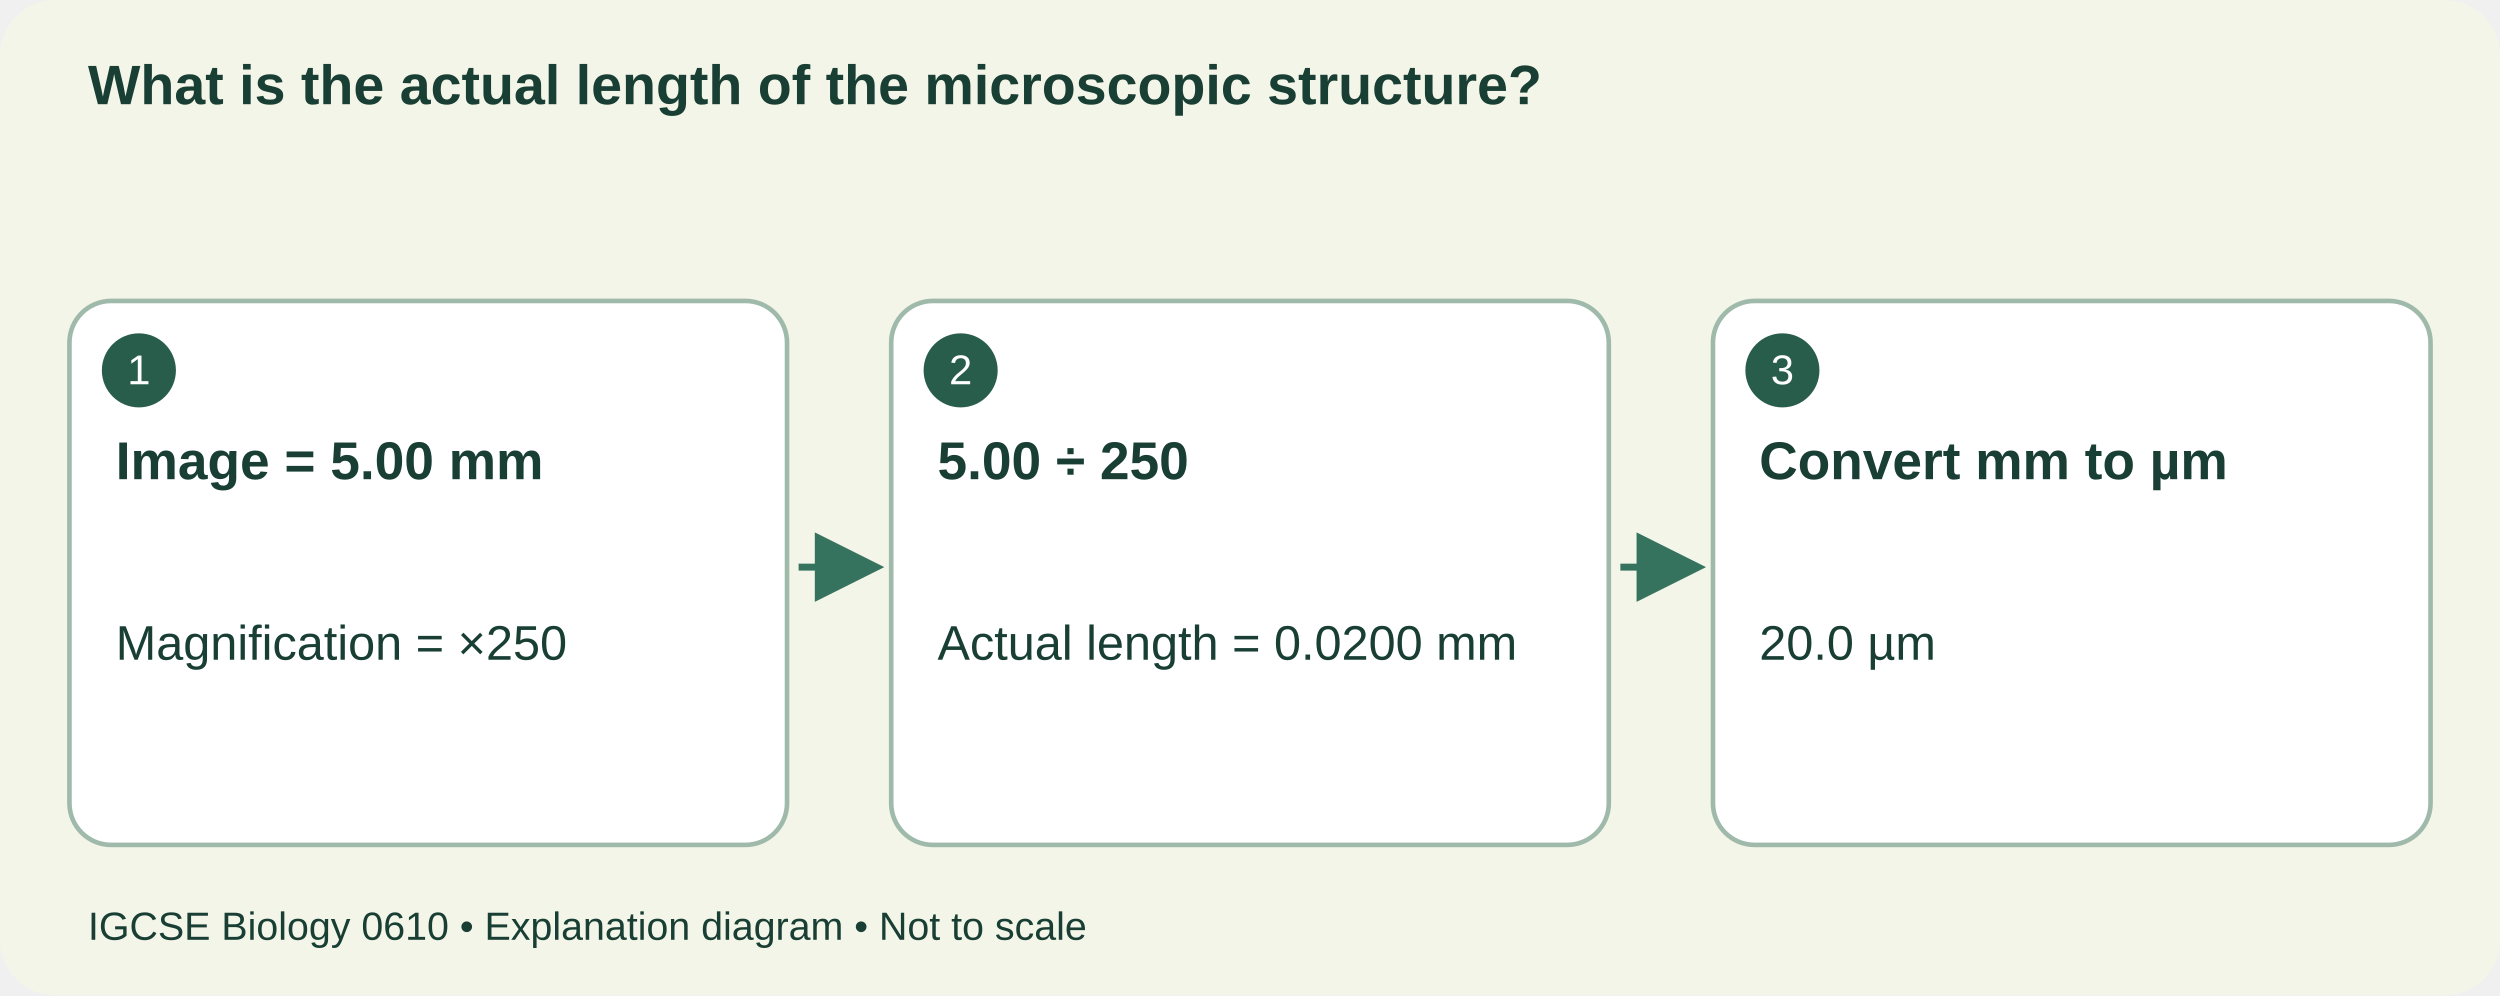
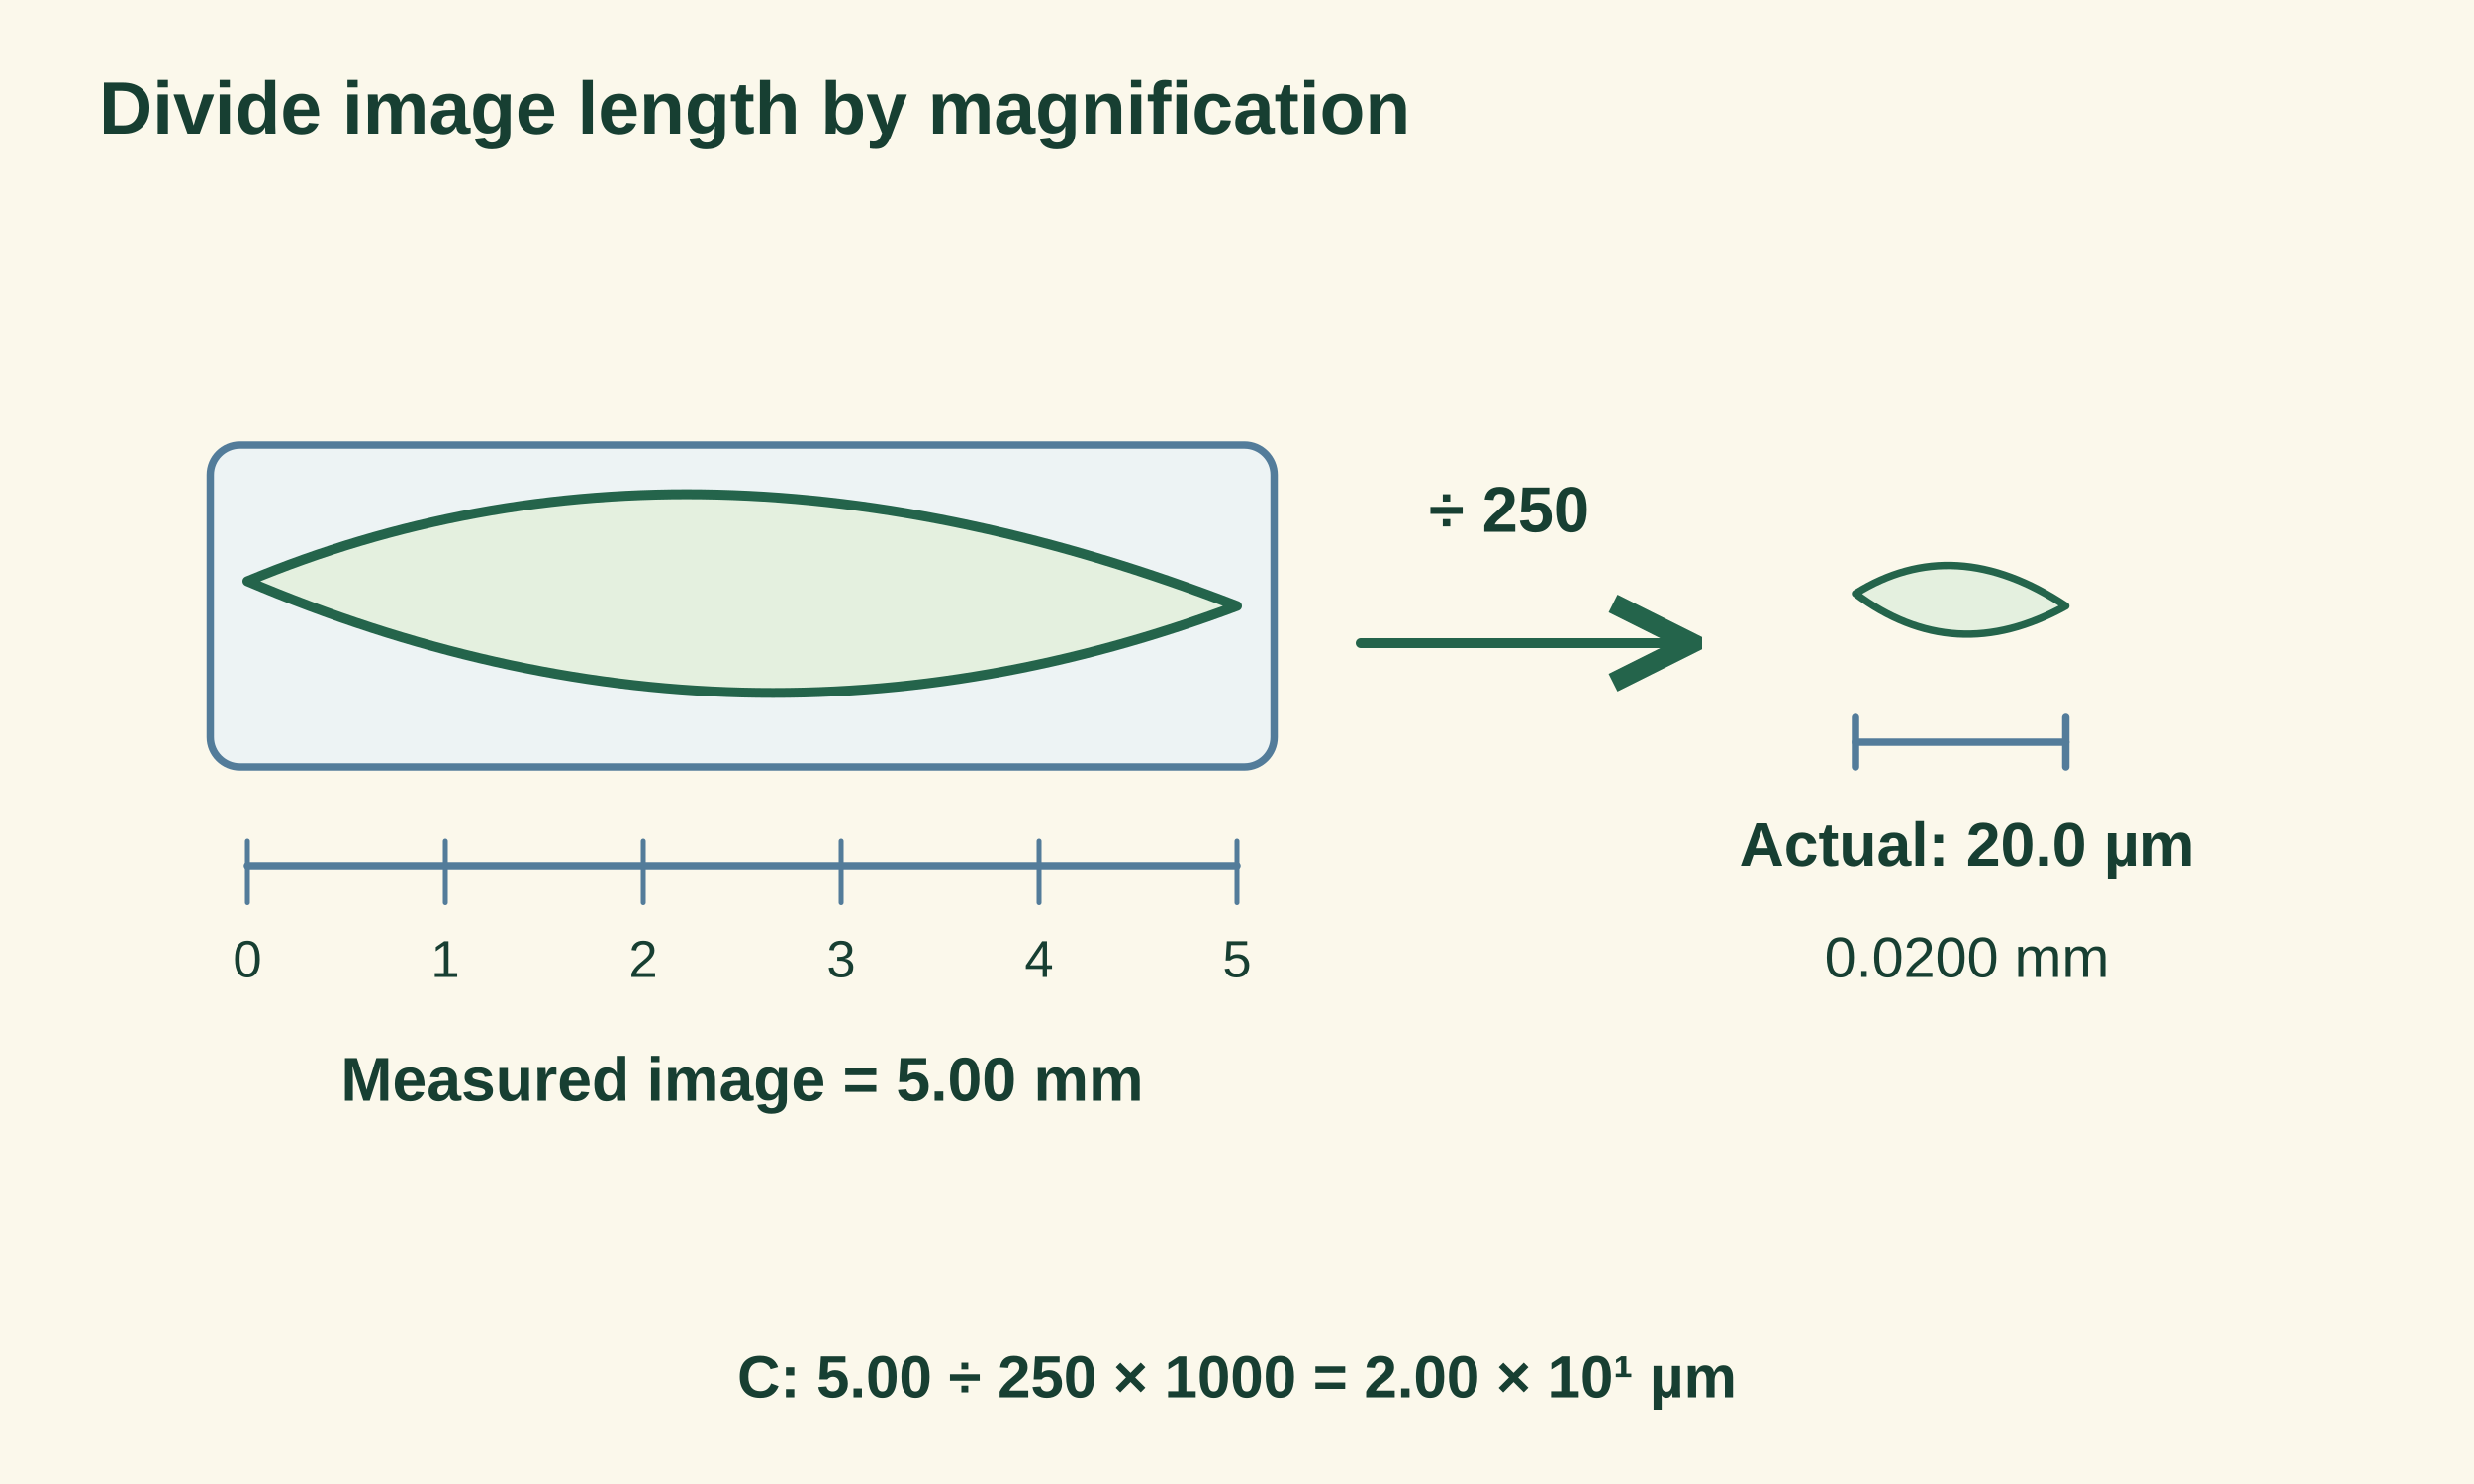
- <svg xmlns="http://www.w3.org/2000/svg" width="1080" height="430" viewBox="0 0 1080 430" role="img" aria-labelledby="title desc">
+ <svg xmlns="http://www.w3.org/2000/svg" width="1000" height="600" viewBox="0 0 1000 600" role="img" aria-labelledby="title desc">
  <defs>
    <marker id="arrow" markerWidth="10" markerHeight="10" refX="8" refY="5" orient="auto">
-       <path d="M0 0 L10 5 L0 10 Z" fill="#35735e" />
+       <path d="M1 1 L9 5 L1 9" fill="none" stroke="#24644b" stroke-width="2" />
    </marker>
  </defs>
-   <rect width="1080" height="430" rx="24" fill="#f3f5e8" />
-   <g font-family="Arial, sans-serif" fill="#193e34">
-     <text x="38" y="45" font-size="24" font-weight="700">What is the actual length of the microscopic structure?</text>
-     <rect x="30" y="130" width="310" height="235" rx="18" fill="#fff" stroke="#9fbaab" stroke-width="2" />
-     <circle cx="60" cy="160" r="16" fill="#285d4c" />
-     <text x="60" y="166" text-anchor="middle" font-size="18" fill="white">1</text>
-     <text x="50" y="207" font-size="23" font-weight="700">Image = 5.00 mm</text>
-     <text x="50" y="285" font-size="21" font-weight="400">Magnification = ×250</text>
-     <path d="M345 245 H376" fill="none" stroke="#35735e" stroke-width="3" marker-end="url(#arrow)" />
-     <rect x="385" y="130" width="310" height="235" rx="18" fill="#fff" stroke="#9fbaab" stroke-width="2" />
-     <circle cx="415" cy="160" r="16" fill="#285d4c" />
-     <text x="415" y="166" text-anchor="middle" font-size="18" fill="white">2</text>
-     <text x="405" y="207" font-size="23" font-weight="700">5.00 ÷ 250</text>
-     <text x="405" y="285" font-size="21" font-weight="400">Actual length = 0.0200 mm</text>
-     <path d="M700 245 H731" fill="none" stroke="#35735e" stroke-width="3" marker-end="url(#arrow)" />
-     <rect x="740" y="130" width="310" height="235" rx="18" fill="#fff" stroke="#9fbaab" stroke-width="2" />
-     <circle cx="770" cy="160" r="16" fill="#285d4c" />
-     <text x="770" y="166" text-anchor="middle" font-size="18" fill="white">3</text>
-     <text x="760" y="207" font-size="23" font-weight="700">Convert mm to µm</text>
-     <text x="760" y="285" font-size="21" font-weight="400">20.0 µm</text>
-     <text x="38" y="406" font-size="17" font-weight="400">IGCSE Biology 0610 • Explanation diagram • Not to scale</text>
+   <rect width="1000" height="600" fill="#fbf8eb" />
+   <g font-family="Arial, sans-serif" stroke-linecap="round" stroke-linejoin="round">
+     <text x="40" y="54" font-size="30" text-anchor="start" fill="#173f32" font-weight="bold">Divide image length by magnification</text>
+     <rect x="85" y="180" width="430" height="130" rx="12" fill="#edf3f4" stroke="#537c9a" stroke-width="3" />
+     <path d="M100 235 Q280 160 500 245 Q300 320 100 235" fill="#e4f0df" stroke="#24644b" stroke-width="4" stroke-linecap="round" stroke-linejoin="round" />
+     <path d="M100 350 L500 350" fill="none" stroke="#537c9a" stroke-width="3" />
+     <path d="M100 340 L100 365" fill="none" stroke="#537c9a" stroke-width="2" />
+     <text x="100" y="395" font-size="21" text-anchor="middle" fill="#173f32">0</text>
+     <path d="M180 340 L180 365" fill="none" stroke="#537c9a" stroke-width="2" />
+     <text x="180" y="395" font-size="21" text-anchor="middle" fill="#173f32">1</text>
+     <path d="M260 340 L260 365" fill="none" stroke="#537c9a" stroke-width="2" />
+     <text x="260" y="395" font-size="21" text-anchor="middle" fill="#173f32">2</text>
+     <path d="M340 340 L340 365" fill="none" stroke="#537c9a" stroke-width="2" />
+     <text x="340" y="395" font-size="21" text-anchor="middle" fill="#173f32">3</text>
+     <path d="M420 340 L420 365" fill="none" stroke="#537c9a" stroke-width="2" />
+     <text x="420" y="395" font-size="21" text-anchor="middle" fill="#173f32">4</text>
+     <path d="M500 340 L500 365" fill="none" stroke="#537c9a" stroke-width="2" />
+     <text x="500" y="395" font-size="21" text-anchor="middle" fill="#173f32">5</text>
+     <text x="300" y="445" font-size="25" text-anchor="middle" fill="#173f32" font-weight="bold">Measured image = 5.00 mm</text>
+     <path d="M550 260 L680 260" fill="none" stroke="#24644b" stroke-width="4" marker-end="url(#arrow)" />
+     <text x="610" y="215" font-size="26" text-anchor="middle" fill="#173f32" font-weight="bold">÷ 250</text>
+     <path d="M750 240 Q790 215 835 245 Q790 270 750 240" fill="#e4f0df" stroke="#24644b" stroke-width="3" stroke-linecap="round" stroke-linejoin="round" />
+     <path d="M750 300 L835 300" fill="none" stroke="#537c9a" stroke-width="3" />
+     <path d="M750 290 L750 310" fill="none" stroke="#537c9a" stroke-width="3" />
+     <path d="M835 290 L835 310" fill="none" stroke="#537c9a" stroke-width="3" />
+     <text x="795" y="350" font-size="25" text-anchor="middle" fill="#173f32" font-weight="bold">Actual: 20.0 µm</text>
+     <text x="795" y="395" font-size="23" text-anchor="middle" fill="#173f32">0.0200 mm</text>
+     <text x="500" y="565" font-size="24" text-anchor="middle" fill="#173f32" font-weight="bold">C: 5.00 ÷ 250 × 1000 = 2.00 × 10¹ µm</text>
  </g>
</svg>
